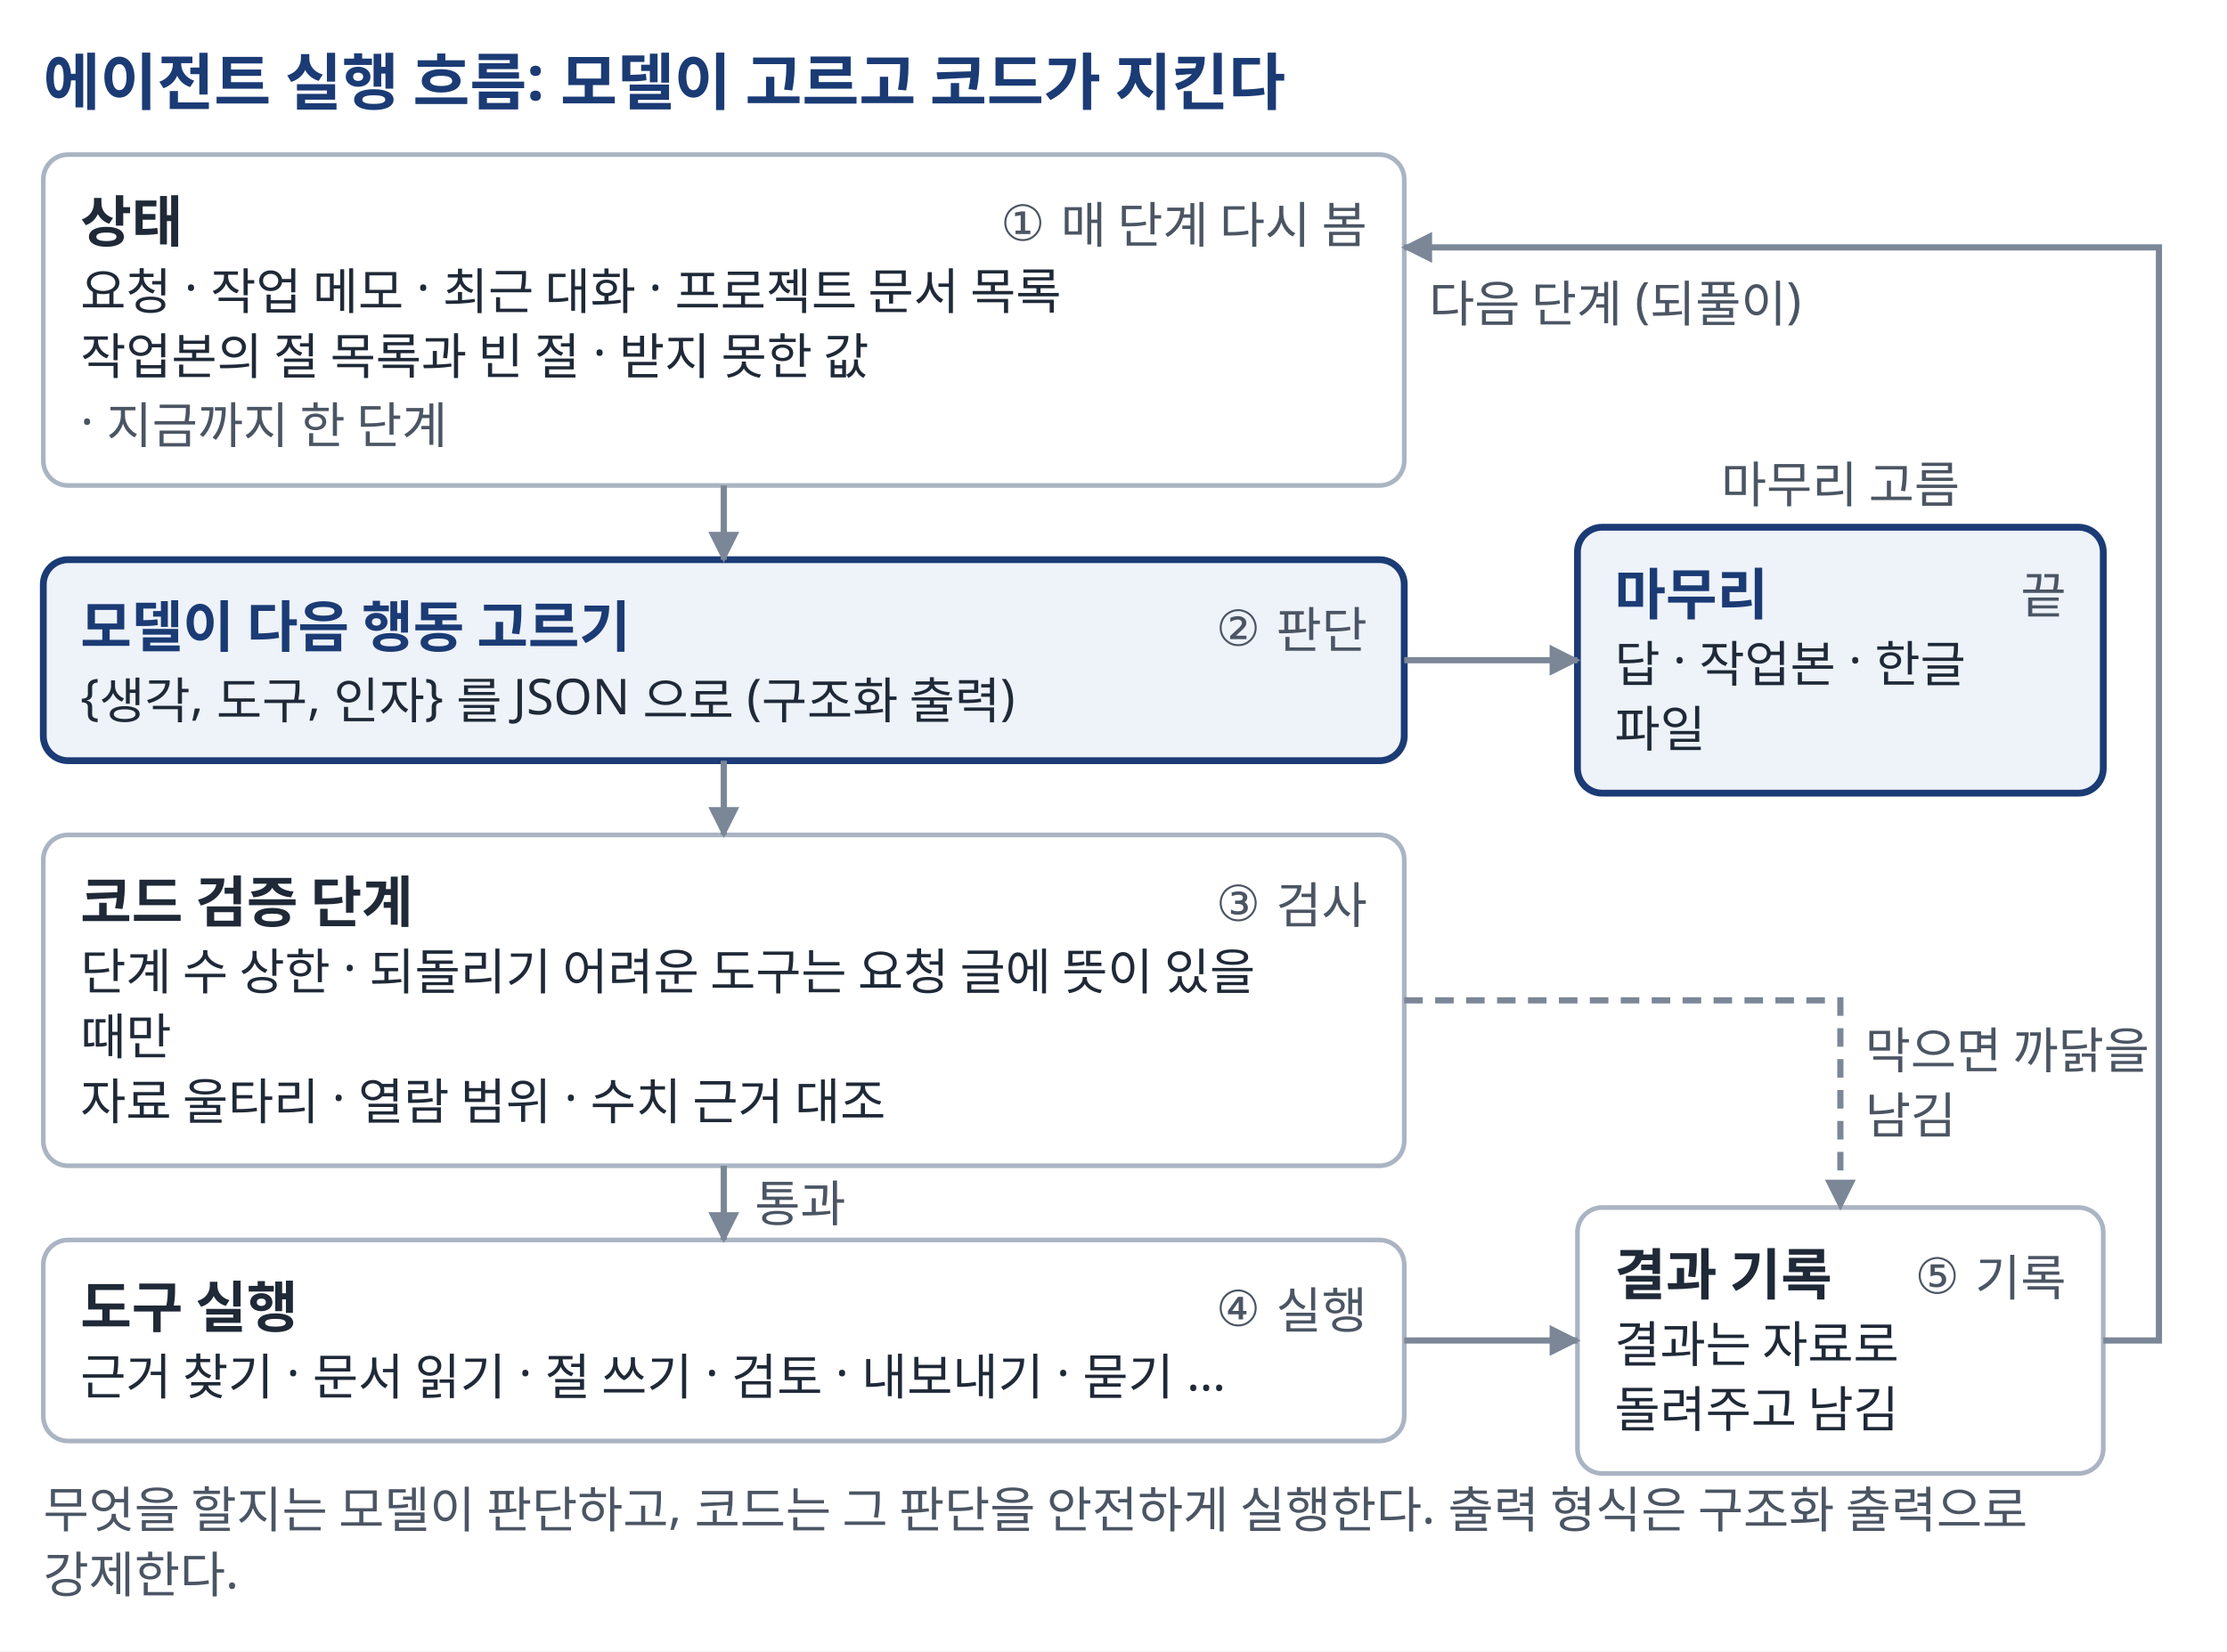
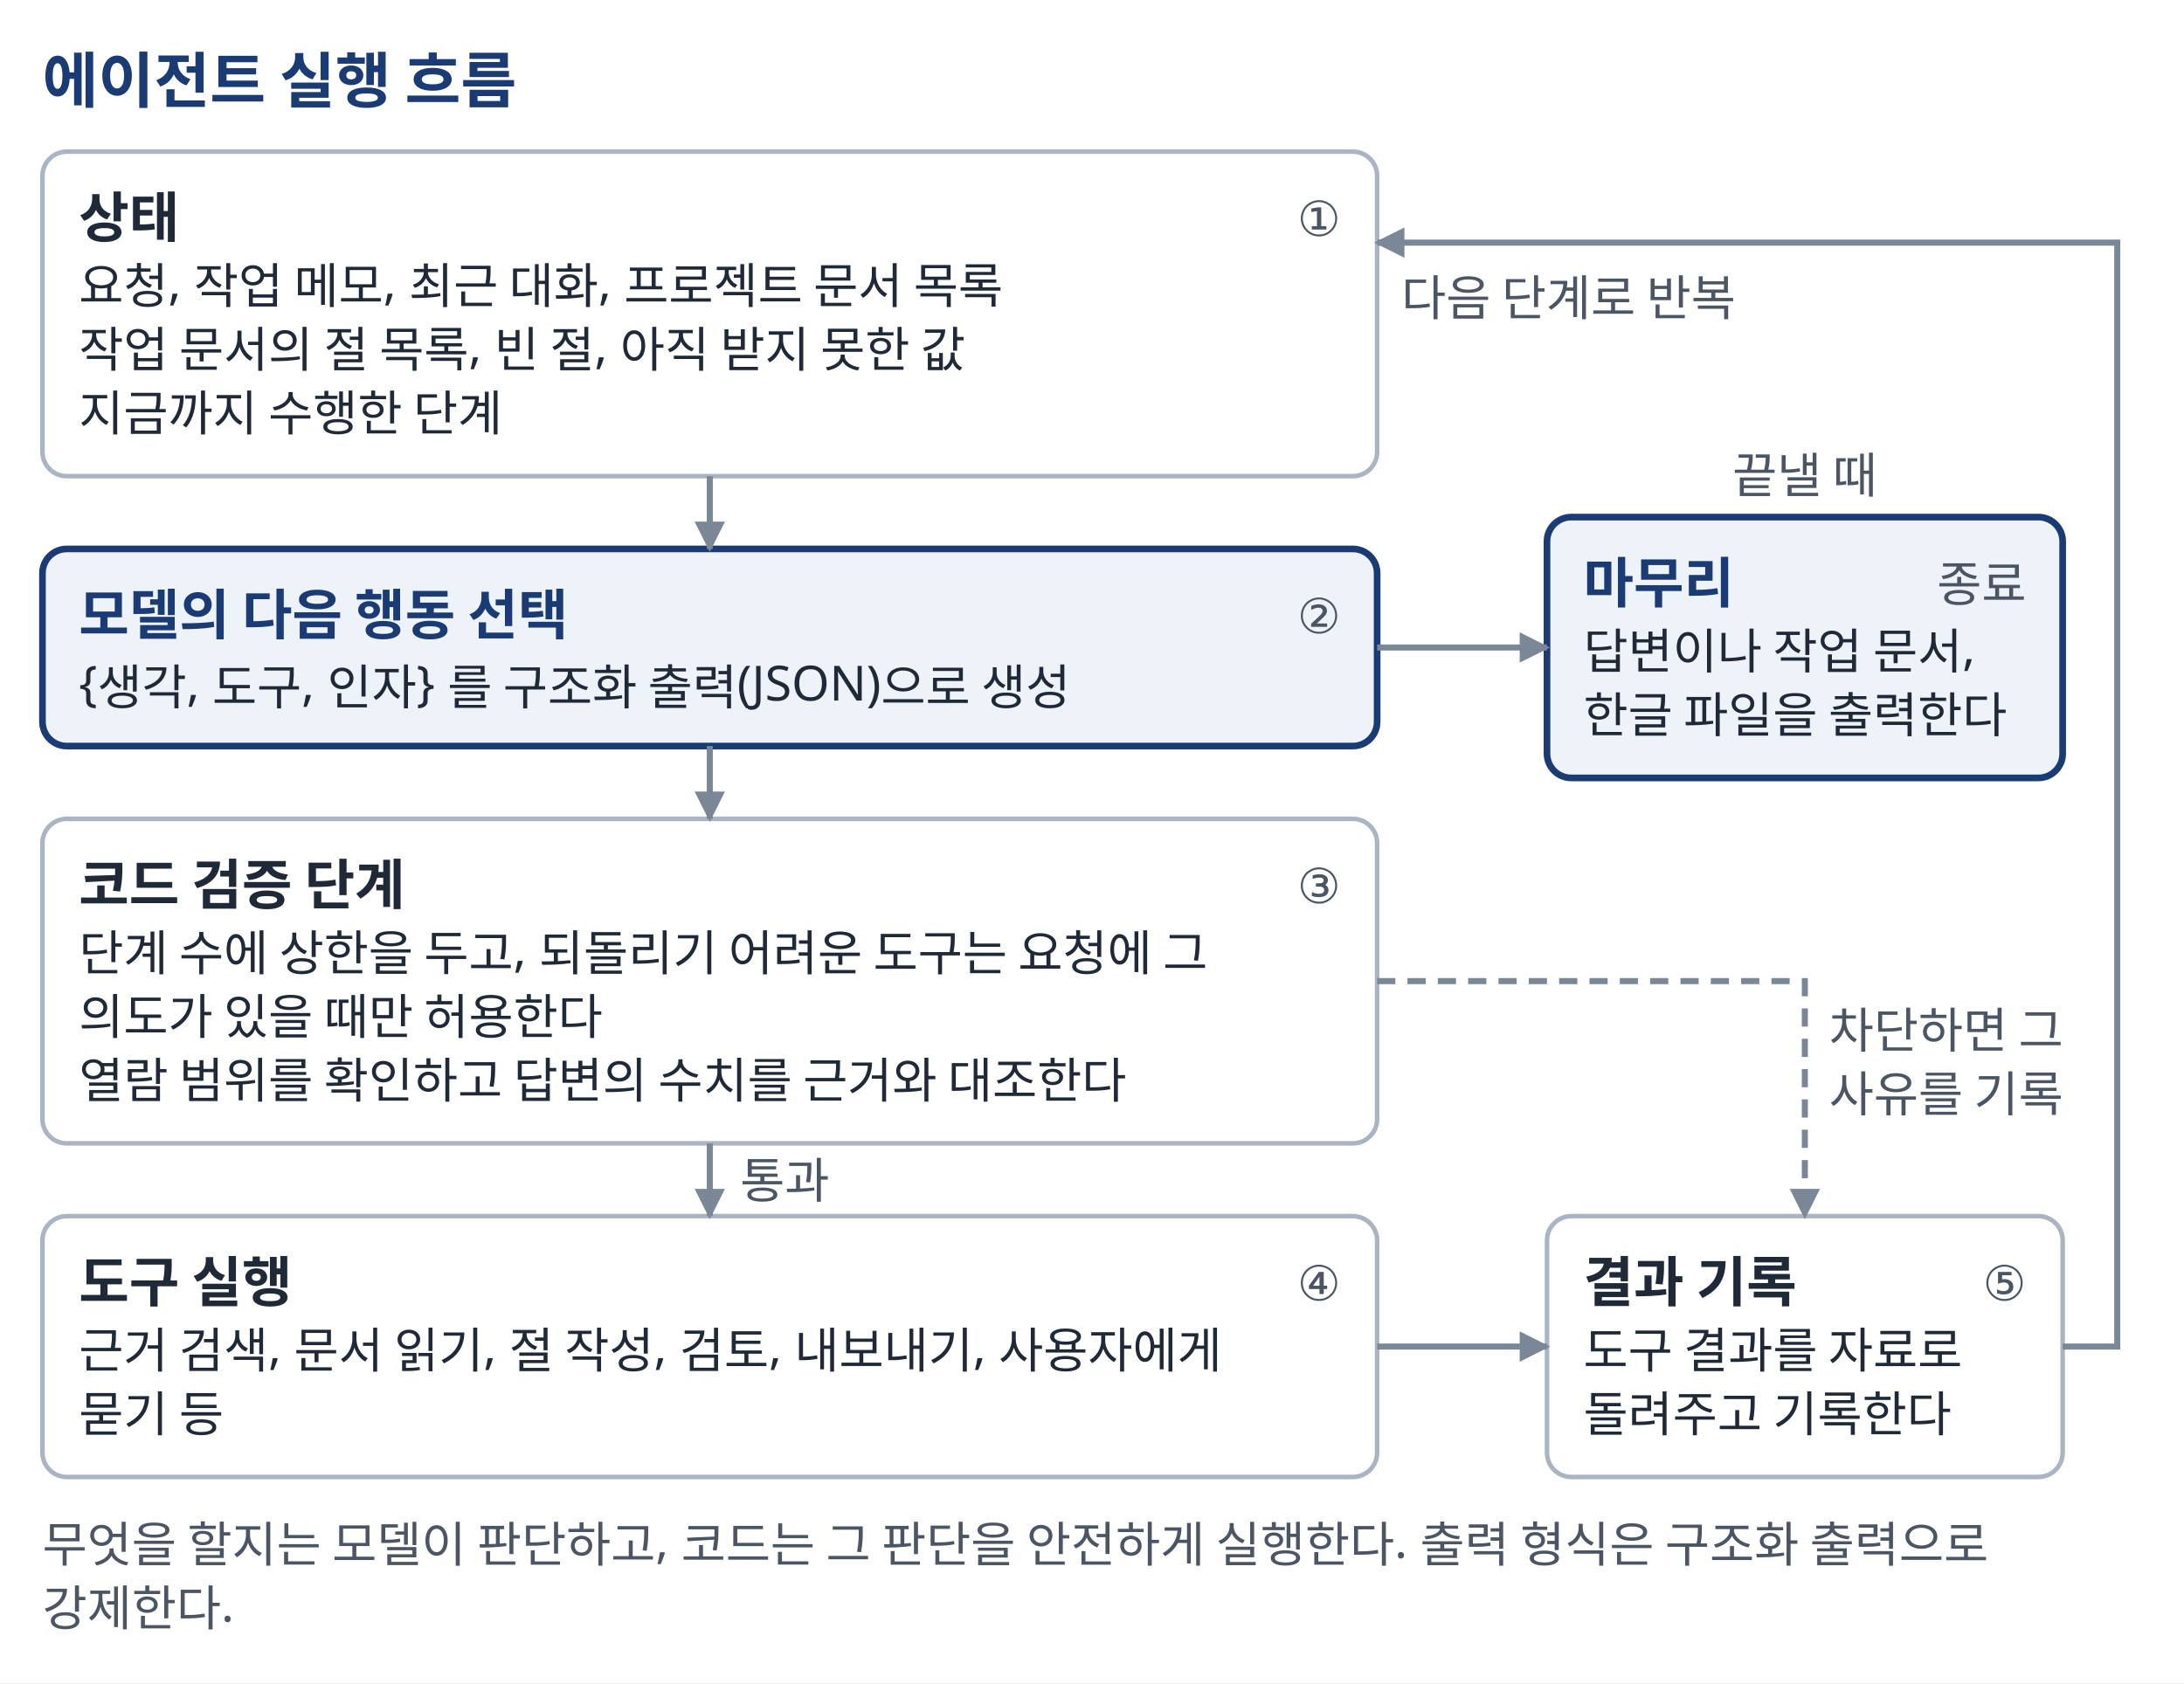
- <svg xmlns="http://www.w3.org/2000/svg" width="720" height="534" viewBox="0 0 720 534" font-family="Pretendard, 'Noto Sans KR', 'Apple SD Gothic Neo', 'Malgun Gothic', sans-serif">
+ <svg xmlns="http://www.w3.org/2000/svg" width="720" height="555" viewBox="0 0 720 555" font-family="Pretendard, 'Noto Sans KR', 'Apple SD Gothic Neo', 'Malgun Gothic', sans-serif">
  <defs>
    <marker id="head" viewBox="0 0 10 10" refX="9" refY="5" markerWidth="5" markerHeight="5" orient="auto-start-reverse">
      <path d="M0,0 L10,5 L0,10 z" fill="#7b8797" />
    </marker>
    <marker id="tail" viewBox="0 0 10 10" refX="9" refY="5" markerWidth="5" markerHeight="5" orient="auto-start-reverse">
      <path d="M0,0 L10,5 L0,10 z" fill="#7b8797" />
    </marker>
  </defs>
-   <rect width="720" height="534" fill="#ffffff" />
-   <text x="14.0" y="33.8" font-size="20" font-weight="700" fill="#1b3b75" text-anchor="start">에이전트 실행 흐름: 모델이 고르고 코드가 지킨다</text>
+   <rect width="720" height="555" fill="#ffffff" />
+   <text x="14.0" y="33.8" font-size="20" font-weight="700" fill="#1b3b75" text-anchor="start">에이전트 실행 흐름</text>
  <rect x="14.0" y="50.0" width="440.0" height="107.0" rx="8" fill="#ffffff" stroke="#aab4c3" stroke-width="1.5" />
-   <text x="442.0" y="77.8" font-size="16" font-weight="400" fill="#4b5563" text-anchor="end">① 매 단계 다시 봄</text>
+   <text x="442.0" y="77.8" font-size="16" font-weight="400" fill="#4b5563" text-anchor="end">①</text>
  <text x="26.0" y="78.2" font-size="18" font-weight="700" fill="#1f2937" text-anchor="start">상태</text>
-   <text x="26.0" y="100.0" font-size="16" font-weight="400" fill="#1f2937" text-anchor="start">요청 · 작업 메모 · 최근 대화 · 프로젝트 문서 목록</text>
-   <text x="26.0" y="121.0" font-size="16" font-weight="400" fill="#1f2937" text-anchor="start">작업본의 절 목록과 빈 절 · 받지 못한 값</text>
-   <text x="26.0" y="142.0" font-size="16" font-weight="400" fill="#4b5563" text-anchor="start">· 지금까지 한 단계</text>
+   <text x="26.0" y="100.0" font-size="16" font-weight="400" fill="#1f2937" text-anchor="start">요청, 작업 메모, 최근 대화, 프로젝트 문서 목록</text>
+   <text x="26.0" y="121.0" font-size="16" font-weight="400" fill="#1f2937" text-anchor="start">작업 문서의 절 목록, 빈 절, 아직 받지 못한 값</text>
+   <text x="26.0" y="142.0" font-size="16" font-weight="400" fill="#1f2937" text-anchor="start">지금까지 수행한 단계</text>
  <rect x="14.0" y="181.0" width="440.0" height="65.0" rx="8" fill="#eef2f9" stroke="#1b3b75" stroke-width="2.2" />
-   <text x="442.0" y="208.8" font-size="16" font-weight="400" fill="#4b5563" text-anchor="end">② 판단</text>
-   <text x="26.0" y="209.2" font-size="18" font-weight="700" fill="#1b3b75" text-anchor="start">모델이 다음 행동 고르기</text>
-   <text x="26.0" y="231.0" font-size="16" font-weight="400" fill="#1f2937" text-anchor="start">{생각, 도구, 인자} 를 JSON 으로 (구조화 출력)</text>
+   <text x="442.0" y="208.8" font-size="16" font-weight="400" fill="#4b5563" text-anchor="end">②</text>
+   <text x="26.0" y="209.2" font-size="18" font-weight="700" fill="#1b3b75" text-anchor="start">모델의 다음 행동 선택</text>
+   <text x="26.0" y="231.0" font-size="16" font-weight="400" fill="#1f2937" text-anchor="start">{생각, 도구, 인자} 를 구조화 출력(JSON)으로 생성</text>
  <rect x="14.0" y="270.0" width="440.0" height="107.0" rx="8" fill="#ffffff" stroke="#aab4c3" stroke-width="1.5" />
-   <text x="442.0" y="297.8" font-size="16" font-weight="400" fill="#4b5563" text-anchor="end">③ 검사</text>
+   <text x="442.0" y="297.8" font-size="16" font-weight="400" fill="#4b5563" text-anchor="end">③</text>
  <text x="26.0" y="298.2" font-size="18" font-weight="700" fill="#1f2937" text-anchor="start">코드 검증 단계</text>
-   <text x="26.0" y="320.0" font-size="16" font-weight="400" fill="#1f2937" text-anchor="start">단계 수 상한 · 되돌리기 어려운 도구는 요청 글에 뜻이 있을</text>
-   <text x="26.0" y="341.0" font-size="16" font-weight="400" fill="#1f2937" text-anchor="start">때만</text>
-   <text x="26.0" y="362.0" font-size="16" font-weight="400" fill="#1f2937" text-anchor="start">자료 울타리 · 열람 범위 · 수치 근거 대조</text>
-   <rect x="14.0" y="401.0" width="440.0" height="65.0" rx="8" fill="#ffffff" stroke="#aab4c3" stroke-width="1.5" />
-   <text x="442.0" y="428.8" font-size="16" font-weight="400" fill="#4b5563" text-anchor="end">④ 실행</text>
+   <text x="26.0" y="320.0" font-size="16" font-weight="400" fill="#1f2937" text-anchor="start">단계 수에 상한을 두고, 되돌리기 어려운 도구는 요청에 그</text>
+   <text x="26.0" y="341.0" font-size="16" font-weight="400" fill="#1f2937" text-anchor="start">의도가 있을 때만 허용한다</text>
+   <text x="26.0" y="362.0" font-size="16" font-weight="400" fill="#1f2937" text-anchor="start">열람 범위를 확인하고 답변의 수치를 근거와 대조한다</text>
+   <rect x="14.0" y="401.0" width="440.0" height="86.0" rx="8" fill="#ffffff" stroke="#aab4c3" stroke-width="1.5" />
+   <text x="442.0" y="428.8" font-size="16" font-weight="400" fill="#4b5563" text-anchor="end">④</text>
  <text x="26.0" y="429.2" font-size="18" font-weight="700" fill="#1f2937" text-anchor="start">도구 실행</text>
-   <text x="26.0" y="451.0" font-size="16" font-weight="400" fill="#1f2937" text-anchor="start">근거 찾기 · 문서 읽기 · 절 쓰기 · 검토 · 내보내기 · 묻기 …</text>
+   <text x="26.0" y="451.0" font-size="16" font-weight="400" fill="#1f2937" text-anchor="start">근거 검색, 문서 읽기, 절 작성, 검토, 내보내기, 사용자에게</text>
+   <text x="26.0" y="472.0" font-size="16" font-weight="400" fill="#1f2937" text-anchor="start">묻기 등</text>
  <path d="M234.0,157.0 L234.0,181.0" fill="none" stroke="#7b8797" stroke-width="2.0" marker-end="url(#head)" />
  <path d="M234.0,246.0 L234.0,270.0" fill="none" stroke="#7b8797" stroke-width="2.0" marker-end="url(#head)" />
  <path d="M234.0,377.0 L234.0,401.0" fill="none" stroke="#7b8797" stroke-width="2.0" marker-end="url(#head)" />
  <text x="244.0" y="395.0" font-size="16" font-weight="400" fill="#4b5563" text-anchor="start" paint-order="stroke" stroke="#ffffff" stroke-width="5" stroke-linejoin="round">통과</text>
  <rect x="510.0" y="170.5" width="170.0" height="86.0" rx="8" fill="#eef2f9" stroke="#1b3b75" stroke-width="2.2" />
-   <text x="668.0" y="198.3" font-size="16" font-weight="400" fill="#4b5563" text-anchor="end">끝</text>
+   <text x="668.0" y="198.3" font-size="16" font-weight="400" fill="#4b5563" text-anchor="end">종료</text>
  <text x="522.0" y="198.7" font-size="18" font-weight="700" fill="#1b3b75" text-anchor="start">마무리</text>
-   <text x="522.0" y="220.5" font-size="16" font-weight="400" fill="#1f2937" text-anchor="start">답 · 작업본 · 한글</text>
-   <text x="522.0" y="241.5" font-size="16" font-weight="400" fill="#1f2937" text-anchor="start">파일</text>
+   <text x="522.0" y="220.5" font-size="16" font-weight="400" fill="#1f2937" text-anchor="start">답변이나 작업 문서,</text>
+   <text x="522.0" y="241.5" font-size="16" font-weight="400" fill="#1f2937" text-anchor="start">한글 파일을 출력한다</text>
  <path d="M454.0,213.5 L510.0,213.5" fill="none" stroke="#7b8797" stroke-width="2.0" marker-end="url(#head)" />
-   <rect x="510.0" y="390.5" width="170.0" height="86.0" rx="8" fill="#ffffff" stroke="#aab4c3" stroke-width="1.5" />
-   <text x="668.0" y="418.3" font-size="16" font-weight="400" fill="#4b5563" text-anchor="end">⑤ 기록</text>
-   <text x="522.0" y="418.7" font-size="18" font-weight="700" fill="#1f2937" text-anchor="start">결과 기록</text>
-   <text x="522.0" y="440.5" font-size="16" font-weight="400" fill="#1f2937" text-anchor="start">결과는 자료로</text>
-   <text x="522.0" y="461.5" font-size="16" font-weight="400" fill="#1f2937" text-anchor="start">돌려주고 남김</text>
-   <path d="M454.0,433.5 L510.0,433.5" fill="none" stroke="#7b8797" stroke-width="2.0" marker-end="url(#head)" />
-   <path d="M454.0,323.5 L595.0,323.5 L595.0,390.5" fill="none" stroke="#7b8797" stroke-width="2.0" stroke-dasharray="6 4" marker-end="url(#head)" />
-   <text x="603.0" y="345.5" font-size="16" font-weight="400" fill="#4b5563" text-anchor="start">막으면 까닭을</text>
-   <text x="603.0" y="366.5" font-size="16" font-weight="400" fill="#4b5563" text-anchor="start">남김</text>
-   <path d="M680.0,433.5 L698.0,433.5 L698.0,80.0 L454.0,80.0" fill="none" stroke="#7b8797" stroke-width="2.0" marker-end="url(#head)" />
-   <text x="462.0" y="104.0" font-size="16" font-weight="400" fill="#4b5563" text-anchor="start">다음 단계 (되풀이)</text>
-   <text x="595.0" y="162.5" font-size="16" font-weight="400" fill="#4b5563" text-anchor="middle">마무리 고름</text>
-   <text x="14.0" y="494.0" font-size="16" font-weight="400" fill="#4b5563" text-anchor="start">무엇을 할지는 모델이 판단하고, 코드는 그 판단을 안전하게 실행한다. 출력 형식은 구조화 출력으로</text>
-   <text x="14.0" y="515.0" font-size="16" font-weight="400" fill="#4b5563" text-anchor="start">강제한다.</text>
+   <rect x="510.0" y="401.0" width="170.0" height="86.0" rx="8" fill="#ffffff" stroke="#aab4c3" stroke-width="1.5" />
+   <text x="668.0" y="428.8" font-size="16" font-weight="400" fill="#4b5563" text-anchor="end">⑤</text>
+   <text x="522.0" y="429.2" font-size="18" font-weight="700" fill="#1f2937" text-anchor="start">결과 기록</text>
+   <text x="522.0" y="451.0" font-size="16" font-weight="400" fill="#1f2937" text-anchor="start">도구 결과를 자료로</text>
+   <text x="522.0" y="472.0" font-size="16" font-weight="400" fill="#1f2937" text-anchor="start">돌려주고 기록한다</text>
+   <path d="M454.0,444.0 L510.0,444.0" fill="none" stroke="#7b8797" stroke-width="2.0" marker-end="url(#head)" />
+   <path d="M454.0,323.5 L595.0,323.5 L595.0,401.0" fill="none" stroke="#7b8797" stroke-width="2.0" stroke-dasharray="6 4" marker-end="url(#head)" />
+   <text x="603.0" y="345.5" font-size="16" font-weight="400" fill="#4b5563" text-anchor="start">차단하면 그</text>
+   <text x="603.0" y="366.5" font-size="16" font-weight="400" fill="#4b5563" text-anchor="start">사유를 기록</text>
+   <path d="M680.0,444.0 L698.0,444.0 L698.0,80.0 L454.0,80.0" fill="none" stroke="#7b8797" stroke-width="2.0" marker-end="url(#head)" />
+   <text x="462.0" y="104.0" font-size="16" font-weight="400" fill="#4b5563" text-anchor="start">다음 단계로 반복</text>
+   <text x="595.0" y="162.5" font-size="16" font-weight="400" fill="#4b5563" text-anchor="middle">끝낼 때</text>
+   <text x="14.0" y="515.0" font-size="16" font-weight="400" fill="#4b5563" text-anchor="start">무엇을 할지는 모델이 판단하고, 코드는 그 판단을 안전하게 실행한다. 출력 형식은 구조화 출력으로</text>
+   <text x="14.0" y="536.0" font-size="16" font-weight="400" fill="#4b5563" text-anchor="start">강제한다.</text>
</svg>
